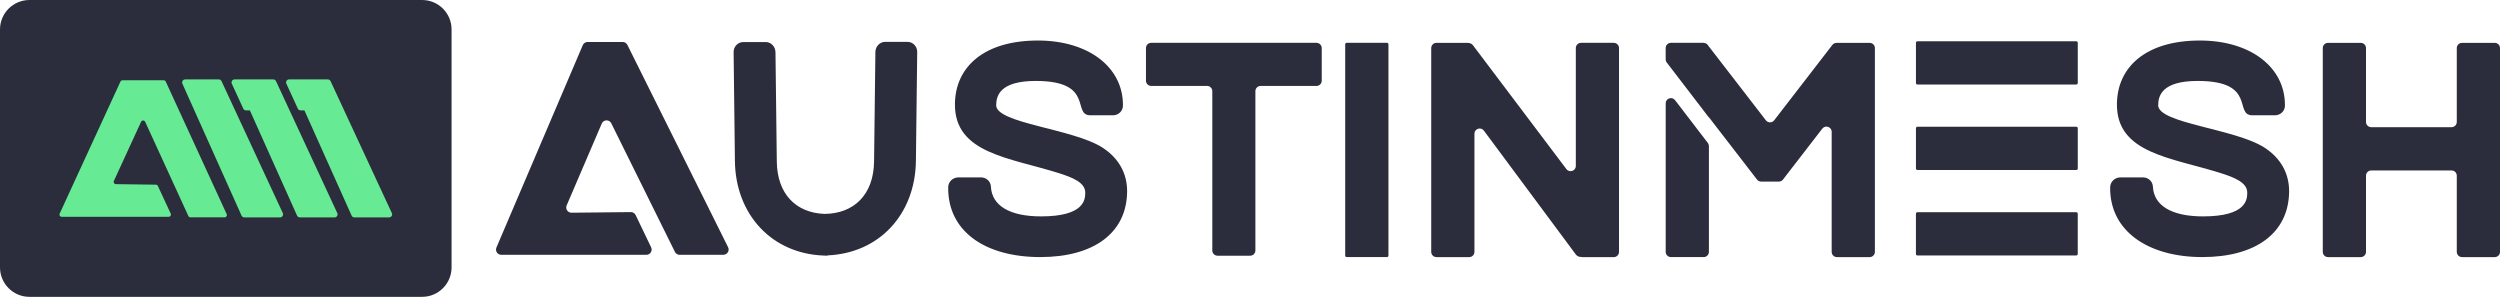
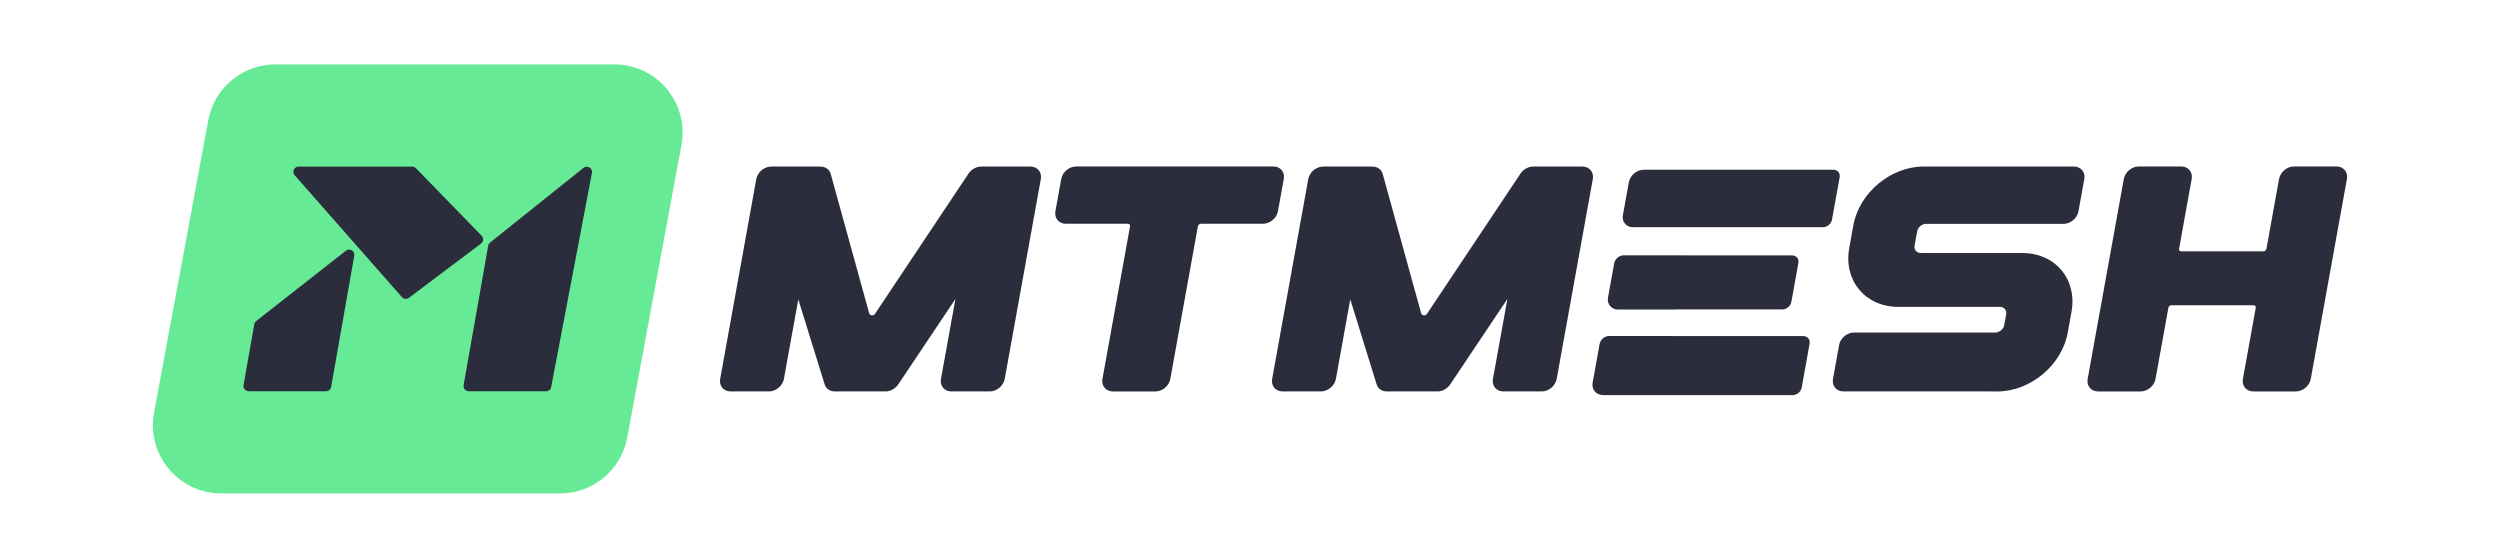
- <svg xmlns="http://www.w3.org/2000/svg" id="Layer_2" data-name="Layer 2" viewBox="0 0 1018.66 120.95">
+ <svg xmlns="http://www.w3.org/2000/svg" id="Layer_1" version="1.1" viewBox="0 0 2000 446.26">
  <defs>
-     <style>.cls-1,.cls-2{fill:#2c2d3c;stroke-width:0}.cls-2{fill:#67ea94}</style>
+     <style>
+       .st0 {
+         fill: #66ea95;
+       }
+ 
+       .st1 {
+         fill: #2c2d3c;
+       }
+     </style>
  </defs>
-   <g id="Layer_1-2" data-name="Layer 1">
-     <rect class="cls-1" width="184" height="120.95" rx="12" ry="12" />
-     <path class="cls-2" d="m98.42 87.85-24.1-53.74c-.37-.82.23-1.75 1.13-1.75h13.7c.48 0 .92.28 1.12.72l24.96 53.74c.38.82-.22 1.76-1.12 1.76H99.55c-.49 0-.93-.29-1.13-.73ZM24.31 87.05l24.77-53.81c.15-.32.47-.53.83-.53h16.8c.36 0 .68.21.83.53l24.83 54.03c.28.6-.16 1.29-.83 1.29H77.59c-.36 0-.68-.21-.83-.53l-17.61-38.4c-.32-.71-1.33-.71-1.66 0l-11.1 24.11c-.28.6.16 1.28.82 1.29l16.31.22c.35 0 .67.21.81.53l5.23 11.26c.28.6-.16 1.3-.83 1.3H25.14c-.67 0-1.11-.69-.83-1.29ZM137.43 86.82l-24.96-53.74c-.2-.44-.64-.72-1.12-.72H95.56c-.88 0-1.47.9-1.12 1.71l4.68 10.18c.19.44.63.73 1.12.73h1.57l19.23 42.87c.2.45.64.73 1.13.73h14.15c.91 0 1.51-.94 1.12-1.76ZM159.66 86.82 134.7 33.08c-.2-.44-.64-.72-1.12-.72h-15.79c-.88 0-1.47.9-1.12 1.71l4.68 10.18c.19.44.63.73 1.12.73h1.57l19.23 42.87c.2.45.64.73 1.13.73h14.15c.91 0 1.51-.94 1.12-1.76Z" />
-     <path class="cls-1" d="M276.92 103.81h17.84c1.58 0 2.62-1.67 1.91-3.08l-41.04-82.45c-.36-.72-1.1-1.18-1.91-1.18h-14.3c-.85 0-1.63.51-1.96 1.3l-35.18 82.45c-.6 1.41.43 2.97 1.96 2.97h59.15c1.57 0 2.6-1.64 1.92-3.06L259 87.63c-.36-.75-1.12-1.22-1.94-1.21l-24.19.25c-1.54.02-2.59-1.56-1.98-2.97l14.31-33.36c.72-1.67 3.07-1.74 3.87-.11l25.94 52.41c.36.73 1.1 1.19 1.91 1.19ZM369.8 17.06h-9.18c-2.12 0-3.91 1.88-3.93 4.12l-.54 44.59c-.16 13.43-8.04 21.28-20.24 21.39-11.7-.48-19.23-8.21-19.39-21.32l-.54-44.59c-.03-2.23-1.81-4.12-3.93-4.12h-9.18c-2.23 0-3.98 1.88-3.95 4.12l.53 44.36c.26 21.85 15.05 37.66 35.99 38.51s.08 0 .12 0c.55.02 1.09.08 1.65.08v-.15c20.94-.85 35.73-16.65 35.99-38.51l.53-44.36c.03-2.23-1.72-4.12-3.95-4.12ZM423.89 104.75c-22.47 0-37.76-10.47-37.54-28.47.03-2.24 1.93-4 4.16-4h9.18c2.23 0 3.98 1.65 4.07 3.77.38 7.65 7.5 12.12 20.44 12.12 17.88 0 17.97-7.06 18-9.65.05-4.12-5.22-6.23-10.85-8-20.16-6.36-42.5-8-42.25-28.24.18-14.83 11.6-25.77 33.84-25.77 20.47 0 34.81 10.83 34.62 26.59-.03 2.23-1.93 3.88-4.05 3.88h-9.18c-7.76 0 1.94-14-22.3-14-14.71 0-16.07 6.12-16.12 9.88-.09 7.41 31.3 9.53 43.33 17.3 6.54 4.23 10.11 10.47 10.02 18-.2 16.71-13.5 26.59-35.38 26.59M859.82 76.28c.03-2.24 1.93-4 4.16-4h9.18c2.23 0 3.98 1.65 4.07 3.77.38 7.65 7.5 12.12 20.44 12.12 17.88 0 17.97-7.06 18-9.65.05-4.12-5.22-6.23-10.85-8-20.16-6.36-42.5-8-42.25-28.24.18-14.83 11.6-25.77 33.84-25.77 20.47 0 34.81 10.83 34.62 26.59-.03 2.23-1.93 3.88-4.05 3.88h-9.18c-7.76 0 1.94-14-22.3-14-14.71 0-16.07 6.12-16.12 9.88-.09 7.41 31.3 9.53 43.33 17.3 6.54 4.23 10.11 10.47 10.02 18-.2 16.71-13.5 26.59-35.38 26.59s-37.76-10.47-37.54-28.47ZM536.44 17.45h-67.37c-1.18 0-2.13.96-2.13 2.13v13.3c0 1.18.96 2.13 2.13 2.13h22.77c1.18 0 2.13.96 2.13 2.13v64.92c0 1.18.96 2.13 2.13 2.13h13.3c1.18 0 2.13-.96 2.13-2.13V37.15c0-1.18.96-2.13 2.13-2.13h22.77c1.18 0 2.13-.96 2.13-2.13v-13.3c0-1.18-.96-2.13-2.13-2.13Z" />
-     <rect class="cls-1" x="548.12" y="17.45" width="17.62" height="87.3" rx=".6" ry=".6" />
-     <rect class="cls-1" x="804.84" y="-7.34" width="17.62" height="65.94" rx=".6" ry=".6" transform="rotate(-90 813.65 25.63)" />
-     <rect class="cls-1" x="804.84" y="27.49" width="17.62" height="65.94" rx=".6" ry=".6" transform="rotate(-90 813.645 60.455)" />
-     <rect class="cls-1" x="804.84" y="62.31" width="17.62" height="65.94" rx=".6" ry=".6" transform="rotate(-90 813.645 95.285)" />
-     <path class="cls-1" d="M657.57 17.45h-13.35c-1.18 0-2.13.96-2.13 2.13v48.03c0 2.05-2.6 2.92-3.84 1.29l-38.16-50.58s-.04-.03-.06-.05c-.02-.03-.05-.05-.07-.07-.24-.28-.46-.42-.66-.44-.36-.18-.75-.3-1.18-.3H585.3c-1.18 0-2.13.96-2.13 2.13v83.04c0 1.18.96 2.13 2.13 2.13h13.35c1.18 0 2.13-.96 2.13-2.13V54.5c0-2.06 2.62-2.92 3.85-1.27l37.45 50.45c.56.75 1.44 1.07 2.31 1.02.12.02.23.07.35.07h12.82c1.18 0 2.13-.96 2.13-2.13V19.59c0-1.18-.96-2.13-2.13-2.13ZM1001.05 19.59v30.1c0 1.18-.96 2.13-2.13 2.13h-32.73c-1.18 0-2.13-.96-2.13-2.13v-30.1c0-1.18-.96-2.13-2.13-2.13h-13.35c-1.18 0-2.13.96-2.13 2.13v83.04c0 1.18.96 2.13 2.13 2.13h13.35c1.18 0 2.13-.96 2.13-2.13V71.58c0-1.18.96-2.13 2.13-2.13h32.73c1.18 0 2.13.96 2.13 2.13v31.05c0 1.18.96 2.13 2.13 2.13h13.35c1.18 0 2.13-.96 2.13-2.13V19.59c0-1.18-.96-2.13-2.13-2.13h-13.35c-1.18 0-2.13.96-2.13 2.13ZM748.49 17.45c-.07 0-.12.03-.19.04-.66 0-1.3.28-1.71.85l-23.68 30.68c-.85 1.11-2.52 1.11-3.38 0l-23.49-30.43c-.29-.54-.8-.92-1.42-1.05-.09-.02-.18-.05-.28-.06-.05 0-.1-.03-.16-.03h-13.35c-1.18 0-2.13.96-2.13 2.13v4.59c0 .47.15.93.44 1.3l17.18 22.41v-.11l19.58 25.37c.42.58 1.07.85 1.73.85h7.16c.66 0 1.32-.27 1.73-.85l16-20.72c1.24-1.61 3.82-.73 3.82 1.3v48.91c0 1.18.96 2.13 2.13 2.13h13.35c1.18 0 2.13-.96 2.13-2.13V19.59c0-1.18-.96-2.13-2.13-2.13h-13.35ZM678.71 42.13v60.49c0 1.18.96 2.13 2.13 2.13h13.35c1.18 0 2.13-.96 2.13-2.13V59.54c0-.47-.15-.93-.44-1.3l-13.35-17.42c-1.24-1.62-3.83-.74-3.83 1.3Z" />
+   <g>
+     <g>
+       <path class="st1" d="M656.39,133.26c3.97,0,7.15,2.27,8.17,5.81l30.73,111.35c.62,2.1,3.44,2.58,4.62.78l74.78-112.14c2.29-3.54,6.31-5.81,10.28-5.81h39.36c5.62,0,9.37,4.47,8.34,9.99l-28.9,159.91c-1,5.52-6.36,9.99-11.97,9.99h-30.67c-5.62,0-9.37-4.47-8.36-9.99l11.57-63.98-45.61,68.16c-2.29,3.54-6.31,5.81-10.28,5.81h-40.61c-3.97,0-7.15-2.27-8.17-5.81l-21.03-67.83-11.5,63.65c-1,5.52-6.36,9.99-11.97,9.99h-30.67c-5.62,0-9.37-4.47-8.36-9.99l28.89-159.91c1-5.52,6.36-9.99,11.97-9.99h39.37Z" />
+       <path class="st1" d="M1027.03,143.16l-4.68,25.86c-1,5.52-6.36,9.99-11.97,9.99h-49.66c-1.13,0-2.2.91-2.39,2.01l-22.09,122.15c-1,5.52-6.36,9.99-11.97,9.99h-33.96c-5.62,0-9.37-4.47-8.36-9.99l22.08-122.15c.21-1.12-.55-2.01-1.67-2.01h-49.66c-5.62,0-9.37-4.46-8.37-9.99l4.66-25.86c1-5.52,6.36-9.99,11.98-9.99h157.72c5.61,0,9.34,4.47,8.36,9.99Z" />
+     </g>
+     <g>
+       <path class="st1" d="M1097.97,133.26c3.97,0,7.15,2.27,8.17,5.81l30.73,111.35c.62,2.1,3.44,2.58,4.62.78l74.78-112.14c2.29-3.54,6.31-5.81,10.28-5.81h39.36c5.62,0,9.37,4.47,8.34,9.99l-28.9,159.91c-1,5.52-6.36,9.99-11.97,9.99h-30.67c-5.62,0-9.37-4.47-8.36-9.99l11.57-63.98-45.61,68.16c-2.29,3.54-6.31,5.81-10.28,5.81h-40.61c-3.97,0-7.15-2.27-8.17-5.81l-21.03-67.83-11.5,63.65c-1,5.52-6.36,9.99-11.97,9.99h-30.67c-5.62,0-9.37-4.47-8.36-9.99l28.89-159.91c1-5.52,6.36-9.99,11.97-9.99h39.37Z" />
+       <path class="st1" d="M1474.74,313.14c-5.62,0-9.37-4.47-8.36-9.99l4.9-27.15c1-5.52,6.36-9.99,11.98-9.99h112.95c3.37,0,6.6-2.68,7.2-6l1.53-8.51c.6-3.32-1.65-6-5.02-6h-81.24c-26.39,0-43.98-21.01-39.3-46.96l3.32-18.36c4.68-25.93,29.88-46.96,56.26-46.96h120.12c5.62,0,9.37,4.47,8.37,10.02l-4.68,25.86c-1,5.52-6.36,9.99-11.98,9.99h-109.89c-3.37,0-6.6,2.68-7.19,6l-2.05,11.33c-.6,3.32,1.65,6,5.02,6h81.24c26.38,0,43.98,21.03,39.29,46.96l-3.04,16.82c-4.68,25.93-29.88,46.96-56.26,46.96h-5.26v-.03h-117.9Z" />
+       <path class="st1" d="M1877.54,143.16l-28.92,160.01c-1,5.52-6.36,9.99-11.97,9.99h-33.96c-5.62,0-9.37-4.47-8.37-9.99l10.28-56.96c.19-1.12-.55-2.01-1.67-2.01h-65.82c-1.12,0-2.2.91-2.39,2.01l-10.3,56.96c-1,5.52-6.36,9.99-11.97,9.99h-33.96c-5.62,0-9.37-4.47-8.36-9.99l28.92-160.01c1-5.52,6.36-9.99,11.98-9.99h33.96c5.62,0,9.35,4.47,8.37,9.99l-10.11,55.93c-.19,1.1.55,1.98,1.67,1.98h65.82c1.12,0,2.2-.88,2.39-1.98l10.11-55.93c1-5.52,6.36-9.99,11.97-9.99h33.96c5.62,0,9.35,4.47,8.39,9.99Z" />
+       <path class="st1" d="M1466.71,135.78h-151.66c-5.62,0-11,4.48-11.97,10.02l-4.82,26.63c-.88,4.86,2.85,9.33,7.79,9.33h152.35c3.35,0,6.59-2.69,7.18-6.01l6.16-33.97c.59-3.31-1.68-6.01-5.03-6.01ZM1433.72,204.33h-84.78c-.16,0-.31-.04-.47-.08h-49.34c-3.83,0-7.11,2.74-7.79,6.51l-4.98,27.53c-.88,4.86,2.85,9.33,7.79,9.33h46.4c.19-.04.35-.08.55-.08h84.78c3.39,0,6.59-2.69,7.21-6.01l5.62-31.2c.62-3.31-1.64-6.01-4.99-6.01ZM1442.65,268.87h-105.37c-.16,0-.31,0-.47-.08h-49.34c-3.83,0-7.11,2.74-7.79,6.51l-5.57,30.81c-.97,5.5,2.77,9.98,8.42,9.98h151.62c3.39,0,6.59-2.69,7.21-6.01l6.32-35.21c.62-3.31-1.64-6.01-5.03-6.01Z" />
+     </g>
+   </g>
+   <g>
+     <path class="st0" d="M448.07,394.75H176.96c-34.16,0-59.94-31-53.71-64.59l43.37-233.98c4.8-25.89,27.38-44.67,53.71-44.67h271.11c34.16,0,59.94,31,53.71,64.59l-43.37,233.98c-4.8,25.89-27.38,44.67-53.71,44.67Z" />
+     <g>
+       <path class="st1" d="M392.14,193.97l74.77-59.75c3.03-2.3,7.32.31,6.66,4.06l-32.59,171.25c-.35,2-2.09,3.46-4.12,3.46h-61.84c-2.6,0-4.57-2.35-4.12-4.91l19.66-111.5c.18-1.04.75-1.97,1.59-2.61Z" />
+       <path class="st1" d="M204.94,256.85l71.77-56.28c3.02-2.37,7.37.24,6.71,4.02l-18.5,104.94c-.35,2-2.09,3.46-4.12,3.46h-61.84c-2.6,0-4.57-2.35-4.12-4.91l8.58-48.67c.18-1.02.73-1.93,1.54-2.57Z" />
+       <path class="st1" d="M238.84,133.26h90.8c1.15-.02,2.27.44,3.07,1.27l52.6,54.05c1.76,1.81,1.53,4.75-.48,6.27l-57.66,43.39c-1.74,1.31-4.19,1.07-5.64-.55l-85.75-97.44c-2.39-2.67-.53-6.92,3.05-6.98Z" />
+     </g>
  </g>
</svg>
